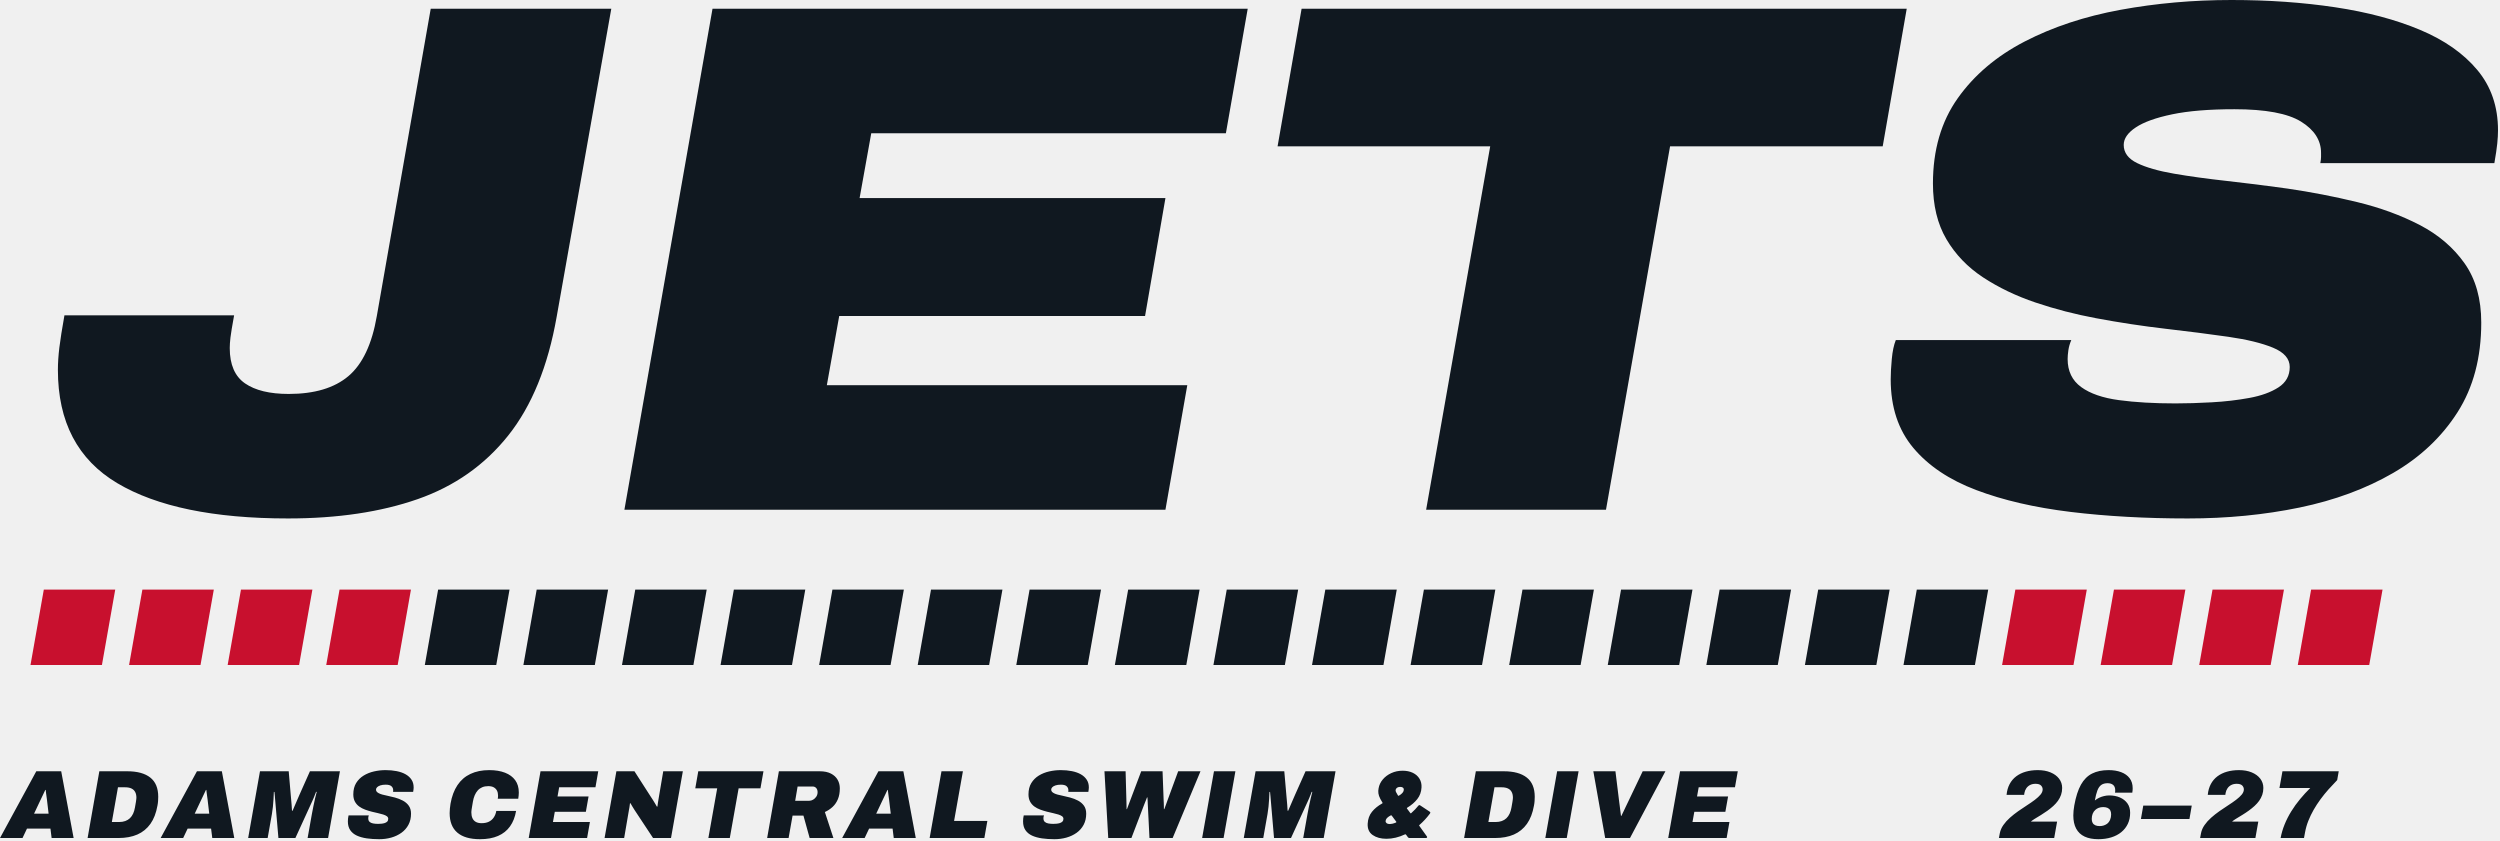
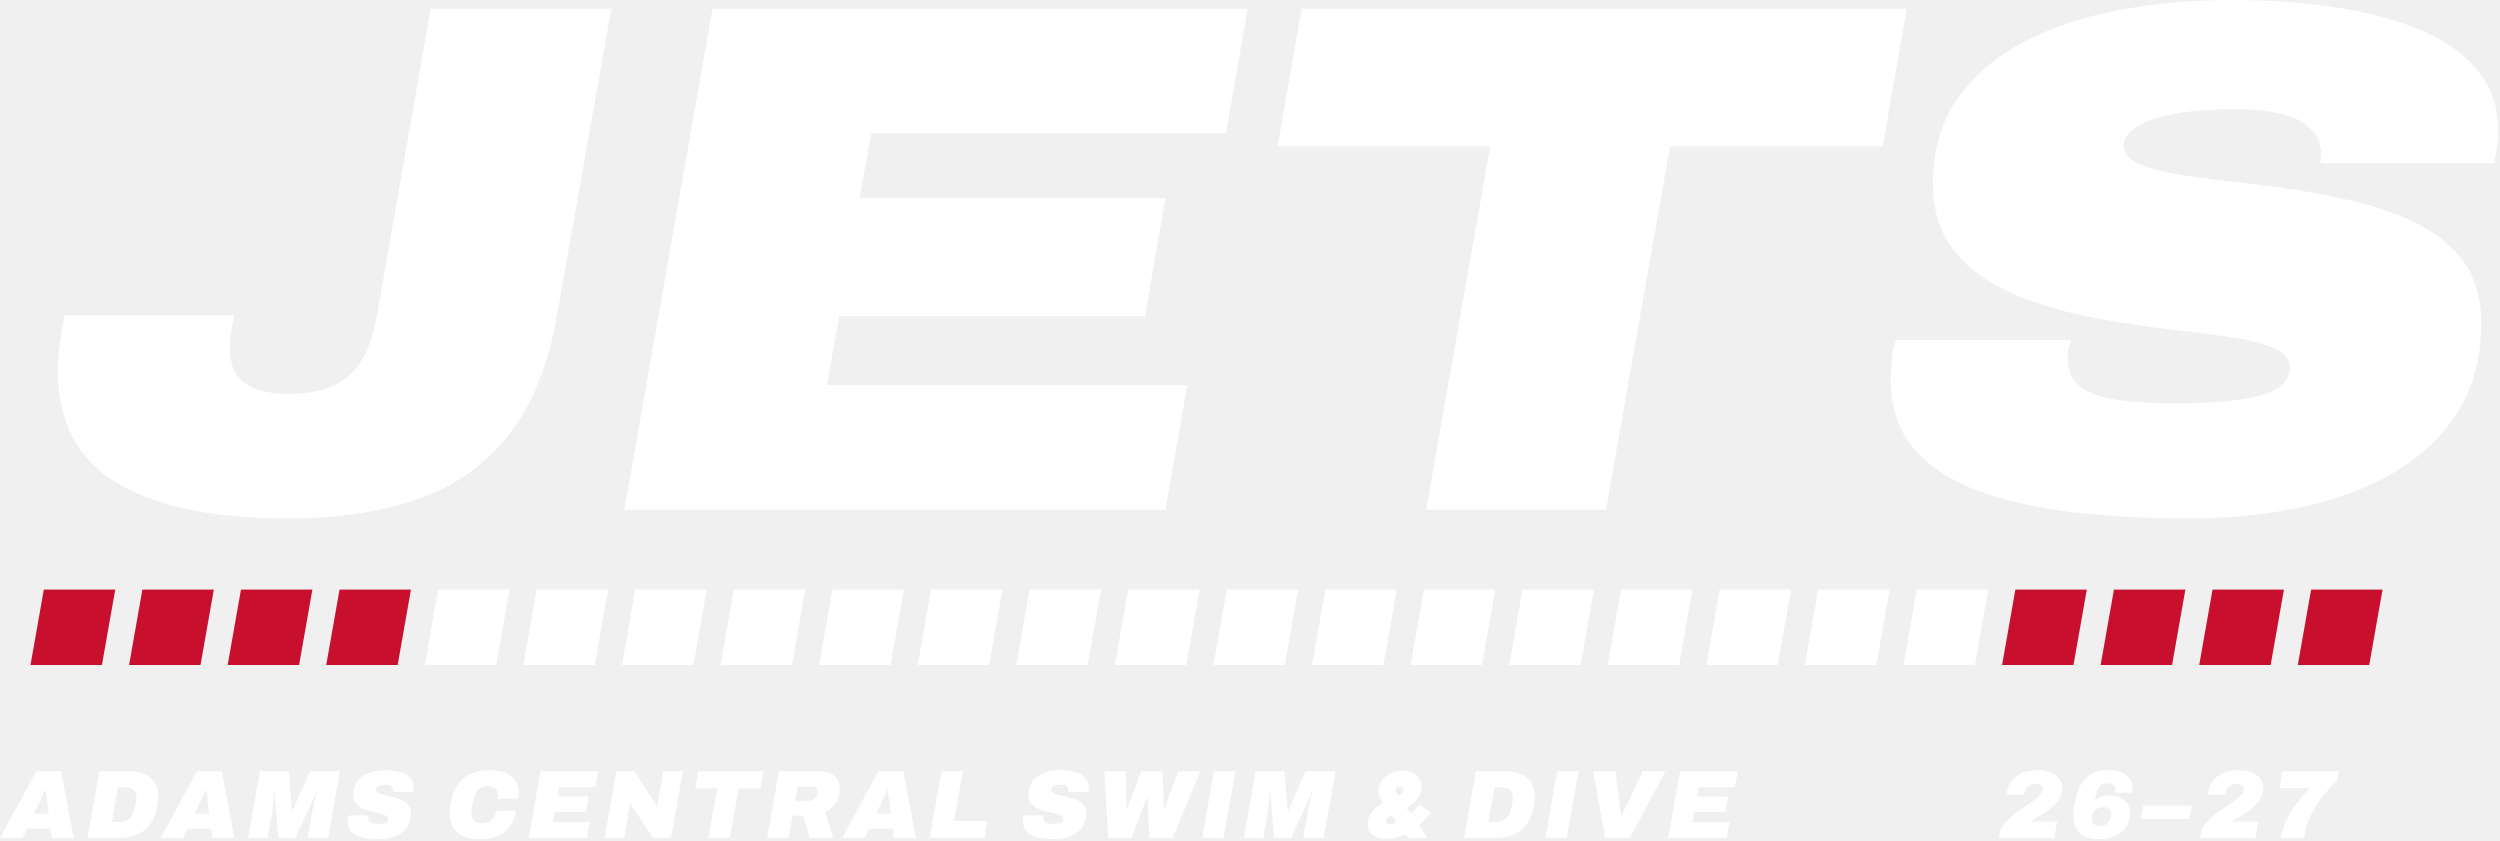
<svg xmlns="http://www.w3.org/2000/svg" width="11.27in" height="3.79in" viewBox="0 0 1127 379">
-   <g id="ink-black">
-     <path fill="#101820" fill-rule="nonzero" d="M986.26 233.72Q1012.85 233.72 1036.65 228.8Q1060.44 223.87 1078.83 213.21Q1097.21 202.54 1107.88 185.8Q1118.55 169.05 1118.55 145.42Q1118.55 129.33 1111 118.67Q1103.45 108 1090.81 101.43Q1078.17 94.87 1062.58 91.09Q1046.99 87.32 1031.23 85.02Q1017.11 83.05 1003.82 81.57Q990.52 80.1 980.02 78.29Q969.52 76.48 963.44 73.53Q957.37 70.58 957.37 65.32Q957.37 61.06 962.79 57.45Q968.2 53.83 979.2 51.54Q990.2 49.24 1007.27 49.24Q1028.27 49.24 1037.3 54.82Q1046.33 60.4 1046.33 68.93V70.74Q1046.33 71.89 1046 73.53H1124.46Q1125.44 67.95 1125.77 64.67Q1126.1 61.38 1126.1 58.76Q1126.1 42.67 1116.74 31.51Q1107.39 20.35 1090.97 13.46Q1074.56 6.57 1052.73 3.28Q1030.9 0 1005.95 0Q980.02 0 955.89 4.43Q931.77 8.86 912.73 18.71Q893.69 28.56 882.53 44.32Q871.37 60.07 871.37 82.72Q871.37 97.49 877.44 107.83Q883.51 118.17 894.02 125.07Q904.52 131.96 917.65 136.39Q930.78 140.82 944.9 143.45Q960.65 146.4 976.25 148.21Q991.84 150.01 1004.48 151.82Q1017.11 153.63 1024.66 156.74Q1032.21 159.86 1032.21 165.44Q1032.21 171.35 1027.13 174.63Q1022.04 177.92 1014 179.39Q1005.95 180.87 997.09 181.36Q988.23 181.86 980.68 181.86Q966.23 181.86 955.24 180.38Q944.24 178.9 938.17 174.47Q932.09 170.04 932.09 161.83Q932.09 160.19 932.42 157.89Q932.75 155.6 933.74 153.3H854.63Q853.31 156.58 852.82 161.83Q852.33 167.08 852.33 171.02Q852.33 189.73 862.5 201.88Q872.68 214.03 890.9 220.92Q909.12 227.81 933.41 230.77Q957.7 233.72 986.26 233.72ZM281.48 229.78H525.38L535.23 173.65H372.74L378.32 142.46H516.19L525.38 89.29H387.51L392.76 60.07H552.63L562.47 3.94H321.2ZM642.9 229.78H723.98L752.86 65.98H848.72L859.55 3.94H586.76L575.93 65.98H671.78ZM129.83 233.72Q163.31 233.72 188.26 225.02Q213.2 216.32 229.13 196.3Q245.05 176.28 250.95 142.79L275.57 3.94H194.17L169.87 142.46Q166.59 161.5 157.07 169.55Q147.55 177.59 130.15 177.59Q117.35 177.59 110.46 172.83Q103.57 168.07 103.57 156.91Q103.57 154.94 103.89 152.15Q104.22 149.36 105.54 142.14H29.05Q27.41 151.33 26.75 156.74Q26.1 162.16 26.1 166.76Q26.1 201.88 52.85 217.8Q79.6 233.72 129.83 233.72ZM197.51 265.78 191.51 299.78H223.71L229.7 265.78ZM241.94 265.78 235.95 299.78H268.15L274.14 265.78ZM286.38 265.78 280.39 299.78H312.59L318.58 265.78ZM330.82 265.78 324.83 299.78H357.03L363.02 265.78ZM375.26 265.78 369.27 299.78H401.47L407.46 265.78ZM419.7 265.78 413.71 299.78H445.9L451.9 265.78ZM464.14 265.78 458.14 299.78H490.34L496.34 265.78ZM508.58 265.78 502.58 299.78H534.78L540.78 265.78ZM553.02 265.78 547.02 299.78H579.22L585.22 265.78ZM597.46 265.78 591.46 299.78H623.66L629.66 265.78ZM641.9 265.78 635.9 299.78H668.1L674.1 265.78ZM686.34 265.78 680.34 299.78H712.54L718.53 265.78ZM730.77 265.78 724.78 299.78H756.98L762.97 265.78ZM775.21 265.78 769.22 299.78H801.42L807.41 265.78ZM819.65 265.78 813.66 299.78H845.86L851.85 265.78ZM864.09 265.78 858.1 299.78H890.3L896.29 265.78ZM111.87 377.78H120.66L122.58 366.94Q122.84 365.49 123.02 363.72Q123.19 361.95 123.3 360.2Q123.41 358.45 123.45 357.01H123.72Q123.8 357.97 123.91 358.96Q124.02 359.94 124.07 360.9L125.51 377.78H133.16L140.9 360.86Q141.17 360.29 141.45 359.59Q141.73 358.89 142.02 358.17Q142.3 357.45 142.48 356.97H142.78Q142.43 358.19 142.04 359.9Q141.65 361.6 141.28 363.44Q140.9 365.27 140.6 366.94L138.67 377.78H147.9L153.24 347.69H139.72L135 358.28Q134.48 359.5 133.95 360.7Q133.43 361.91 132.92 363.09Q132.42 364.27 131.9 365.49H131.63Q131.59 364.27 131.46 362.8Q131.33 361.34 131.22 360.07Q131.11 358.8 131.06 358.28L130.15 347.69H117.2ZM560.69 377.78H569.48L571.4 366.94Q571.66 365.49 571.84 363.72Q572.01 361.95 572.12 360.2Q572.23 358.45 572.27 357.01H572.54Q572.62 357.97 572.73 358.96Q572.84 359.94 572.89 360.9L574.33 377.78H581.98L589.72 360.86Q589.99 360.29 590.27 359.59Q590.55 358.89 590.84 358.17Q591.12 357.45 591.3 356.97H591.6Q591.25 358.19 590.86 359.9Q590.47 361.6 590.09 363.44Q589.72 365.27 589.42 366.94L587.49 377.78H596.72L602.06 347.69H588.54L583.82 358.28Q583.29 359.5 582.77 360.7Q582.24 361.91 581.74 363.09Q581.24 364.27 580.71 365.49H580.45Q580.41 364.27 580.28 362.8Q580.15 361.34 580.04 360.07Q579.93 358.8 579.88 358.28L578.96 347.69H566.02ZM499.59 377.78H510.04L515.42 363.7Q515.69 363 515.97 362.28Q516.25 361.56 516.54 360.86Q516.82 360.16 517.08 359.46H517.26L517.35 360.86Q517.39 361.56 517.41 362.28Q517.43 363 517.48 363.7L518.18 377.78H528.63L541.18 347.69H531.12L526.4 360.55Q526.14 361.25 525.9 361.95Q525.66 362.65 525.39 363.35L524.87 364.75H524.69Q524.69 364.05 524.67 363.35L524.63 361.95Q524.61 361.25 524.56 360.55L524.08 347.69H514.46L509.61 360.55L508.03 364.75H507.86Q507.86 364.05 507.84 363.35Q507.81 362.65 507.81 361.95Q507.81 361.25 507.77 360.55L507.42 347.69H497.89ZM39.49 377.78H53.4Q58.29 377.78 61.9 376.21Q65.51 374.63 67.81 371.4Q70.1 368.16 70.98 363.18Q71.2 362.08 71.26 361.1Q71.33 360.11 71.33 359.2Q71.33 353.34 67.74 350.52Q64.15 347.69 57.38 347.69H44.78ZM660.02 377.78H673.93Q678.83 377.78 682.44 376.21Q686.04 374.63 688.34 371.4Q690.63 368.16 691.51 363.18Q691.73 362.08 691.79 361.1Q691.86 360.11 691.86 359.2Q691.86 353.34 688.27 350.52Q684.69 347.69 677.91 347.69H665.31ZM345.83 377.78H355.5L357.29 367.68H362.19L364.99 377.78H375.7L371.85 366.06Q373.86 365.14 375.37 363.72Q376.88 362.3 377.73 360.25Q378.59 358.19 378.59 355.39Q378.59 353.25 377.6 351.52Q376.62 349.79 374.61 348.74Q372.59 347.69 369.53 347.69H351.12ZM272.54 377.78H281.37L283.51 365.27Q283.6 364.84 283.75 363.96Q283.91 363.09 283.99 362.13L284.21 362.08Q284.61 362.78 285.13 363.66Q285.66 364.53 286.05 365.14L294.4 377.78H302.49L307.83 347.69H298.99L296.81 360.55Q296.68 361.34 296.57 362.02Q296.46 362.69 296.37 363.57L296.15 363.66Q295.8 363.04 295.34 362.28Q294.88 361.51 294.38 360.7Q293.88 359.9 293.4 359.2L286.01 347.69H277.87ZM752.03 377.78H778.36L779.63 370.57H762.97L763.8 365.97H777.79L779.02 359.06H765.02L765.77 354.91H782.12L783.39 347.69H757.37ZM238.34 377.78H264.66L265.93 370.57H249.27L250.1 365.97H264.1L265.32 359.06H251.33L252.07 354.91H268.43L269.69 347.69H243.67ZM0 377.78H10.15L12.16 373.54H22.74L23.27 377.78H33.19L27.59 347.69H16.36ZM72.42 377.78H82.57L84.58 373.54H95.16L95.69 377.78H105.61L100.01 347.69H88.78ZM379.64 377.78H389.78L391.79 373.54H402.38L402.9 377.78H412.83L407.23 347.69H395.99ZM475.32 378.31Q478.16 378.31 480.74 377.59Q483.32 376.86 485.34 375.42Q487.35 373.98 488.51 371.81Q489.66 369.65 489.66 366.81Q489.66 364.62 488.64 363.2Q487.61 361.78 485.95 360.9Q484.29 360.03 482.38 359.52Q480.48 359.02 478.78 358.67Q477.68 358.45 476.79 358.21Q475.89 357.97 475.23 357.64Q474.58 357.32 474.23 356.92Q473.88 356.53 473.88 355.96Q473.88 355.39 474.36 354.89Q474.84 354.39 475.82 354.06Q476.81 353.73 478.25 353.73Q480.09 353.73 480.85 354.45Q481.62 355.17 481.62 356.18V356.51Q481.62 356.66 481.57 356.97H490.63Q490.76 356.18 490.8 355.74Q490.85 355.3 490.85 354.95Q490.85 352.94 489.88 351.48Q488.92 350.01 487.22 349.05Q485.51 348.09 483.19 347.63Q480.87 347.17 478.16 347.17Q475.54 347.17 472.96 347.76Q470.38 348.35 468.28 349.64Q466.18 350.93 464.91 353.01Q463.64 355.09 463.64 358.1Q463.64 360.03 464.37 361.36Q465.09 362.69 466.29 363.57Q467.49 364.44 469 364.99Q470.51 365.54 472.04 365.93Q473.44 366.28 474.75 366.56Q476.06 366.85 477.11 367.18Q478.16 367.51 478.78 367.96Q479.39 368.42 479.39 369.12Q479.39 369.91 478.93 370.37Q478.47 370.83 477.75 371.05Q477.03 371.27 476.24 371.33Q475.45 371.4 474.8 371.4Q473.53 371.4 472.52 371.2Q471.52 371 470.95 370.46Q470.38 369.91 470.38 368.9Q470.38 368.6 470.42 368.27Q470.47 367.94 470.64 367.59H461.5Q461.33 368.25 461.26 368.97Q461.2 369.69 461.2 370.3Q461.2 372.67 462.27 374.24Q463.34 375.81 465.24 376.69Q467.14 377.56 469.72 377.94Q472.3 378.31 475.32 378.31ZM170.95 378.31Q173.79 378.31 176.37 377.59Q178.95 376.86 180.96 375.42Q182.97 373.98 184.13 371.81Q185.29 369.65 185.29 366.81Q185.29 364.62 184.26 363.2Q183.24 361.78 181.57 360.9Q179.91 360.03 178.01 359.52Q176.11 359.02 174.4 358.67Q173.31 358.45 172.41 358.21Q171.52 357.97 170.86 357.64Q170.2 357.32 169.85 356.92Q169.5 356.53 169.5 355.96Q169.5 355.39 169.99 354.89Q170.47 354.39 171.45 354.06Q172.43 353.73 173.88 353.73Q175.71 353.73 176.48 354.45Q177.24 355.17 177.24 356.18V356.51Q177.24 356.66 177.2 356.97H186.25Q186.38 356.18 186.43 355.74Q186.47 355.3 186.47 354.95Q186.47 352.94 185.51 351.48Q184.55 350.01 182.84 349.05Q181.14 348.09 178.82 347.63Q176.5 347.17 173.79 347.17Q171.17 347.17 168.59 347.76Q166.01 348.35 163.91 349.64Q161.81 350.93 160.54 353.01Q159.27 355.09 159.27 358.1Q159.27 360.03 159.99 361.36Q160.71 362.69 161.92 363.57Q163.12 364.44 164.63 364.99Q166.14 365.54 167.67 365.93Q169.07 366.28 170.38 366.56Q171.69 366.85 172.74 367.18Q173.79 367.51 174.4 367.96Q175.01 368.42 175.01 369.12Q175.01 369.91 174.56 370.37Q174.1 370.83 173.37 371.05Q172.65 371.27 171.87 371.33Q171.08 371.4 170.42 371.4Q169.15 371.4 168.15 371.2Q167.14 371 166.57 370.46Q166.01 369.91 166.01 368.9Q166.01 368.6 166.05 368.27Q166.09 367.94 166.27 367.59H157.13Q156.95 368.25 156.89 368.97Q156.82 369.69 156.82 370.3Q156.82 372.67 157.89 374.24Q158.97 375.81 160.87 376.69Q162.77 377.56 165.35 377.94Q167.93 378.31 170.95 378.31ZM945.93 378.31Q949.08 378.31 951.73 377.5Q954.37 376.69 956.27 375.14Q958.18 373.58 959.23 371.38Q960.27 369.17 960.27 366.41Q960.27 363.88 959.03 362.15Q957.78 360.42 955.66 359.5Q953.54 358.58 950.83 358.58Q949.65 358.58 948.47 358.87Q947.29 359.15 946.24 359.66Q945.19 360.16 944.36 360.86Q944.84 358.1 945.49 356.38Q946.15 354.65 947.24 353.86Q948.34 353.07 950.09 353.07Q951.7 353.07 952.62 353.86Q953.54 354.65 953.54 356.27Q953.54 356.48 953.52 356.75Q953.5 357.01 953.45 357.32H961.24Q961.32 356.79 961.37 356.29Q961.41 355.79 961.41 355.35Q961.41 352.64 960.03 350.82Q958.66 349.01 956.21 348.09Q953.76 347.17 950.57 347.17Q946.19 347.17 943.11 348.72Q940.03 350.27 938.08 353.75Q936.14 357.23 935.09 363.09Q934.87 364.31 934.76 365.45Q934.65 366.59 934.65 367.59Q934.65 371.18 935.94 373.56Q937.23 375.95 939.74 377.13Q942.26 378.31 945.93 378.31ZM643.35 377.4Q643.36 377.18 643.2 377.01Q642.53 375.98 640.77 373.62L639.77 372.21Q639.74 372.17 639.73 372.13Q639.72 372.03 639.87 371.91Q642.44 369.68 644.61 366.77Q644.79 366.51 644.8 366.38Q644.81 366.12 644.52 365.91L640.18 363.04Q639.76 362.74 639.31 363.3Q638.2 364.75 636.13 366.6Q636.05 366.68 635.97 366.67Q635.87 366.67 635.79 366.55L634.23 364.45Q634.16 364.2 634.38 364.11Q637.17 362.44 638.91 360.23Q640.66 358.02 640.82 354.98Q640.94 352.75 639.9 351.04Q638.85 349.32 636.89 348.38Q634.93 347.44 632.31 347.44Q629.53 347.44 627.2 348.51Q624.87 349.58 623.36 351.38Q621.85 353.18 621.48 355.32Q621.34 356.18 621.33 356.48Q621.27 357.64 621.67 358.82Q622.08 360 623.23 361.84Q623.3 361.94 623.28 362.02Q623.27 362.11 623.12 362.18Q620.25 363.77 618.49 365.95Q616.72 368.14 616.55 371.31Q616.37 374.74 618.8 376.43Q621.24 378.12 625.01 378.12Q629.17 378.12 633.43 376.11Q633.69 376.07 633.77 376.2Q633.93 376.41 634.17 376.71Q634.42 377.01 634.69 377.44Q634.97 377.78 635.4 377.78H642.73Q643.03 377.78 643.19 377.67Q643.34 377.57 643.35 377.4ZM216.38 378.31Q221.15 378.31 224.52 376.84Q227.89 375.38 229.92 372.53Q231.95 369.69 232.65 365.58H223.73Q223.43 367.29 222.57 368.53Q221.72 369.78 220.36 370.44Q219.01 371.09 217.08 371.09Q215.51 371.09 214.48 370.5Q213.45 369.91 212.97 368.82Q212.49 367.72 212.49 366.28Q212.49 366.02 212.51 365.71Q212.54 365.41 212.6 364.9Q212.67 364.4 212.82 363.55Q212.97 362.69 213.19 361.34Q213.45 359.81 214 358.52Q214.55 357.23 215.38 356.31Q216.21 355.39 217.39 354.89Q218.57 354.39 220.1 354.39Q221.59 354.39 222.55 354.91Q223.51 355.44 224.02 356.38Q224.52 357.32 224.52 358.63Q224.52 358.93 224.5 359.31Q224.48 359.68 224.39 360.07H233.62Q233.75 359.33 233.81 358.63Q233.88 357.93 233.88 357.27Q233.88 353.95 232.26 351.72Q230.64 349.49 227.65 348.33Q224.65 347.17 220.54 347.17Q215.69 347.17 212.08 348.88Q208.47 350.58 206.22 353.95Q203.97 357.32 203.09 362.3Q202.92 363.44 202.81 364.49Q202.7 365.54 202.7 366.54Q202.7 372.36 206.15 375.33Q209.61 378.31 216.38 378.31ZM723.61 377.78H734.8L750.77 347.69H740.53L733.89 361.6Q733.4 362.61 732.9 363.66Q732.4 364.71 731.92 365.73Q731.44 366.76 730.91 367.81H730.74Q730.61 366.81 730.45 365.58Q730.3 364.36 730.17 363.26Q730.04 362.17 729.95 361.6L728.24 347.69H718.27ZM991.81 377.78H1016.73L1018.04 370.39H1006.19Q1006.5 370.13 1006.96 369.78Q1007.42 369.43 1007.81 369.21Q1009.34 368.29 1010.83 367.37Q1012.32 366.46 1013.72 365.45Q1015.11 364.44 1016.32 363.35Q1017.52 362.26 1018.42 361.01Q1019.31 359.76 1019.82 358.32Q1020.32 356.88 1020.32 355.22Q1020.32 352.86 1018.94 351.04Q1017.56 349.23 1015.09 348.2Q1012.62 347.17 1009.34 347.17Q1006.41 347.17 1003.94 347.87Q1001.47 348.57 999.61 349.97Q997.75 351.37 996.64 353.47Q995.52 355.57 995.26 358.32H1003.18L1003.31 357.45Q1003.53 356.27 1004.18 355.33Q1004.84 354.39 1005.89 353.86Q1006.94 353.34 1008.29 353.34Q1010.04 353.34 1010.79 354.1Q1011.53 354.87 1011.53 355.87Q1011.53 357.05 1010.57 358.21Q1009.6 359.37 1008.01 360.57Q1006.41 361.78 1004.47 363.02Q1002.52 364.27 1000.53 365.67Q998.54 367.07 996.79 368.62Q995.04 370.17 993.82 371.92Q992.59 373.67 992.2 375.68ZM901.11 377.78H926.03L927.34 370.39H915.49Q915.8 370.13 916.26 369.78Q916.72 369.43 917.11 369.21Q918.64 368.29 920.13 367.37Q921.62 366.46 923.02 365.45Q924.41 364.44 925.62 363.35Q926.82 362.26 927.72 361.01Q928.61 359.76 929.12 358.32Q929.62 356.88 929.62 355.22Q929.62 352.86 928.24 351.04Q926.86 349.23 924.39 348.2Q921.92 347.17 918.64 347.17Q915.71 347.17 913.24 347.87Q910.77 348.57 908.91 349.97Q907.05 351.37 905.94 353.47Q904.82 355.57 904.56 358.32H912.48L912.61 357.45Q912.83 356.27 913.48 355.33Q914.14 354.39 915.19 353.86Q916.24 353.34 917.59 353.34Q919.34 353.34 920.09 354.1Q920.83 354.87 920.83 355.87Q920.83 357.05 919.87 358.21Q918.9 359.37 917.31 360.57Q915.71 361.78 913.77 363.02Q911.82 364.27 909.83 365.67Q907.84 367.07 906.09 368.62Q904.34 370.17 903.12 371.92Q901.89 373.67 901.5 375.68ZM319.33 377.78H328.99L332.97 355.39H342.81L344.17 347.69H314.78L313.43 355.39H323.31ZM419.08 377.78H443.75L445.1 370.09H430.1L434.08 347.69H424.42ZM1028.1 377.78H1038.64Q1038.77 377.13 1038.88 376.49Q1038.99 375.86 1039.12 375.2Q1039.6 372.53 1040.61 370Q1041.62 367.46 1042.99 365.06Q1044.37 362.65 1046.05 360.36Q1047.74 358.06 1049.66 355.89Q1051.59 353.73 1053.6 351.67L1054.3 347.69H1028.93L1027.58 355.22H1041.48Q1039.04 357.62 1036.85 360.27Q1034.66 362.91 1032.89 365.78Q1031.12 368.64 1029.9 371.66Q1028.67 374.68 1028.1 377.78ZM696.63 377.78H706.29L711.63 347.69H701.96ZM541.92 377.78H551.59L556.92 347.69H547.26ZM965.13 369.21H987L988.04 363.18H966.18ZM670.96 370.57 673.71 354.91H676.9Q678.7 354.91 679.81 355.46Q680.93 356 681.47 357.05Q682.02 358.1 682.02 359.59Q682.02 359.85 681.98 360.27Q681.93 360.68 681.8 361.54Q681.67 362.39 681.36 364.05Q681.1 365.58 680.53 366.81Q679.96 368.03 679.09 368.86Q678.22 369.69 676.99 370.13Q675.77 370.57 674.15 370.57ZM50.42 370.57 53.18 354.91H56.37Q58.16 354.91 59.28 355.46Q60.39 356 60.94 357.05Q61.49 358.1 61.49 359.59Q61.49 359.85 61.44 360.27Q61.4 360.68 61.27 361.54Q61.14 362.39 60.83 364.05Q60.57 365.58 60 366.81Q59.43 368.03 58.56 368.86Q57.68 369.69 56.46 370.13Q55.23 370.57 53.62 370.57ZM946.54 372.4Q945.36 372.4 944.55 372.03Q943.74 371.66 943.35 370.94Q942.96 370.22 942.96 369.21Q942.96 367.9 943.37 366.85Q943.79 365.8 944.58 365.1Q945.23 364.49 946.13 364.16Q947.02 363.83 948.12 363.83Q949.3 363.83 950.11 364.2Q950.92 364.58 951.31 365.32Q951.7 366.06 951.7 367.11Q951.7 368.47 951.22 369.58Q950.74 370.7 949.82 371.4Q949.21 371.83 948.38 372.12Q947.55 372.4 946.54 372.4ZM358.47 360.99 359.56 354.56H366.34Q367.35 354.56 367.96 355.26Q368.57 355.96 368.57 357.1Q368.57 358.23 368 359.11Q367.43 359.98 366.56 360.49Q365.69 360.99 364.81 360.99ZM394.99 366.81 397.26 361.99Q397.74 360.99 398.2 360.01Q398.66 359.02 399.14 358.04Q399.62 357.05 400.06 356.09H400.23L400.41 357.58Q400.5 358.32 400.6 359.04Q400.71 359.76 400.8 360.51L400.98 361.99L401.55 366.81ZM15.35 366.81 17.62 361.99Q18.1 360.99 18.56 360.01Q19.02 359.02 19.5 358.04Q19.99 357.05 20.42 356.09H20.6L20.77 357.58Q20.86 358.32 20.97 359.04Q21.08 359.76 21.17 360.51L21.34 361.99L21.91 366.81ZM87.77 366.81 90.04 361.99Q90.52 360.99 90.98 360.01Q91.44 359.02 91.92 358.04Q92.41 357.05 92.84 356.09H93.02L93.19 357.58Q93.28 358.32 93.39 359.04Q93.5 359.76 93.59 360.51L93.76 361.99L94.33 366.81ZM629.31 370.8Q628.52 371.14 627.6 371.35Q626.95 371.48 626.48 371.48Q625.58 371.48 625.09 371.1Q624.6 370.71 624.63 370.11Q624.65 369.77 624.79 369.47Q625.23 368.48 626.95 367.58Q627.17 367.45 627.33 367.62Q627.53 367.88 627.79 368.2Q628.06 368.52 628.37 369L629.45 370.45Q629.5 370.54 629.48 370.62Q629.46 370.72 629.31 370.8ZM629.14 356.31Q629.17 355.62 629.73 355.18Q630.29 354.73 631.19 354.73Q632.01 354.73 632.44 355.07Q632.87 355.41 632.84 356.05Q632.76 357.47 630.59 358.71Q630.37 358.84 630.21 358.62Q629.58 357.6 629.35 357.1Q629.12 356.61 629.14 356.31Z" />
+   <g id="ink-white">
+     <path fill="#FFFFFF" fill-rule="nonzero" d="M986.26 233.72Q1012.85 233.72 1036.65 228.8Q1060.44 223.87 1078.83 213.21Q1097.21 202.54 1107.88 185.8Q1118.55 169.05 1118.55 145.42Q1118.55 129.33 1111 118.67Q1103.45 108 1090.81 101.43Q1078.17 94.87 1062.58 91.09Q1046.99 87.32 1031.23 85.02Q1017.11 83.05 1003.82 81.57Q990.52 80.1 980.02 78.29Q969.52 76.48 963.44 73.53Q957.37 70.58 957.37 65.32Q957.37 61.06 962.79 57.45Q968.2 53.83 979.2 51.54Q990.2 49.24 1007.27 49.24Q1028.27 49.24 1037.3 54.82Q1046.33 60.4 1046.33 68.93V70.74Q1046.33 71.89 1046 73.53H1124.46Q1125.44 67.95 1125.77 64.67Q1126.1 61.38 1126.1 58.76Q1126.1 42.67 1116.74 31.51Q1107.39 20.35 1090.97 13.46Q1074.56 6.57 1052.73 3.28Q1030.9 0 1005.95 0Q980.02 0 955.89 4.43Q931.77 8.86 912.73 18.71Q893.69 28.56 882.53 44.32Q871.37 60.07 871.37 82.72Q871.37 97.49 877.44 107.83Q883.51 118.17 894.02 125.07Q904.52 131.96 917.65 136.39Q930.78 140.82 944.9 143.45Q960.65 146.4 976.25 148.21Q991.84 150.01 1004.48 151.82Q1017.11 153.63 1024.66 156.74Q1032.21 159.86 1032.21 165.44Q1032.21 171.35 1027.13 174.63Q1022.04 177.92 1014 179.39Q1005.95 180.87 997.09 181.36Q988.23 181.86 980.68 181.86Q966.23 181.86 955.24 180.38Q944.24 178.9 938.17 174.47Q932.09 170.04 932.09 161.83Q932.09 160.19 932.42 157.89Q932.75 155.6 933.74 153.3H854.63Q853.31 156.58 852.82 161.83Q852.33 167.08 852.33 171.02Q852.33 189.73 862.5 201.88Q872.68 214.03 890.9 220.92Q909.12 227.81 933.41 230.77Q957.7 233.72 986.26 233.72ZM281.48 229.78H525.38L535.23 173.65H372.74L378.32 142.46H516.19L525.38 89.29H387.51L392.76 60.07H552.63L562.47 3.94H321.2ZM642.9 229.78H723.98L752.86 65.98H848.72L859.55 3.94H586.76L575.93 65.98H671.78ZM129.83 233.72Q163.31 233.72 188.26 225.02Q213.2 216.32 229.13 196.3Q245.05 176.28 250.95 142.79L275.57 3.94H194.17L169.87 142.46Q166.59 161.5 157.07 169.55Q147.55 177.59 130.15 177.59Q117.35 177.59 110.46 172.83Q103.57 168.07 103.57 156.91Q103.57 154.94 103.89 152.15Q104.22 149.36 105.54 142.14H29.05Q27.41 151.33 26.75 156.74Q26.1 162.16 26.1 166.76Q26.1 201.88 52.85 217.8Q79.6 233.72 129.83 233.72ZM197.51 265.78 191.51 299.78H223.71L229.7 265.78ZM241.94 265.78 235.95 299.78H268.15L274.14 265.78ZM286.38 265.78 280.39 299.78H312.59L318.58 265.78ZM330.82 265.78 324.83 299.78H357.03L363.02 265.78ZM375.26 265.78 369.27 299.78H401.47L407.46 265.78ZM419.7 265.78 413.71 299.78H445.9L451.9 265.78ZM464.14 265.78 458.14 299.78H490.34L496.34 265.78ZM508.58 265.78 502.58 299.78H534.78L540.78 265.78ZM553.02 265.78 547.02 299.78H579.22L585.22 265.78ZM597.46 265.78 591.46 299.78H623.66L629.66 265.78ZM641.9 265.78 635.9 299.78H668.1L674.1 265.78ZM686.34 265.78 680.34 299.78H712.54L718.53 265.78ZM730.77 265.78 724.78 299.78H756.98L762.97 265.78ZM775.21 265.78 769.22 299.78H801.42L807.41 265.78ZM819.65 265.78 813.66 299.78H845.86L851.85 265.78ZM864.09 265.78 858.1 299.78H890.3L896.29 265.78ZM111.87 377.78H120.66L122.58 366.94Q122.84 365.49 123.02 363.72Q123.19 361.95 123.3 360.2Q123.41 358.45 123.45 357.01H123.72Q123.8 357.97 123.91 358.96Q124.02 359.94 124.07 360.9L125.51 377.78H133.16L140.9 360.86Q141.17 360.29 141.45 359.59Q141.73 358.89 142.02 358.17Q142.3 357.45 142.48 356.97H142.78Q142.43 358.19 142.04 359.9Q141.65 361.6 141.28 363.44Q140.9 365.27 140.6 366.94L138.67 377.78H147.9L153.24 347.69H139.72L135 358.28Q134.48 359.5 133.95 360.7Q133.43 361.91 132.92 363.09Q132.42 364.27 131.9 365.49H131.63Q131.59 364.27 131.46 362.8Q131.33 361.34 131.22 360.07Q131.11 358.8 131.06 358.28L130.15 347.69H117.2ZM560.69 377.78H569.48L571.4 366.94Q571.66 365.49 571.84 363.72Q572.01 361.95 572.12 360.2Q572.23 358.45 572.27 357.01H572.54Q572.62 357.97 572.73 358.96Q572.84 359.94 572.89 360.9L574.33 377.78H581.98L589.72 360.86Q589.99 360.29 590.27 359.59Q590.55 358.89 590.84 358.17Q591.12 357.45 591.3 356.97H591.6Q591.25 358.19 590.86 359.9Q590.47 361.6 590.09 363.44Q589.72 365.27 589.42 366.94L587.49 377.78H596.72L602.06 347.69H588.54L583.82 358.28Q583.29 359.5 582.77 360.7Q582.24 361.91 581.74 363.09Q581.24 364.27 580.71 365.49H580.45Q580.41 364.27 580.28 362.8Q580.15 361.34 580.04 360.07Q579.93 358.8 579.88 358.28L578.96 347.69H566.02ZM499.59 377.78H510.04L515.42 363.7Q515.69 363 515.97 362.28Q516.25 361.56 516.54 360.86Q516.82 360.16 517.08 359.46H517.26L517.35 360.86Q517.39 361.56 517.41 362.28Q517.43 363 517.48 363.7L518.18 377.78H528.63L541.18 347.69H531.12L526.4 360.55Q526.14 361.25 525.9 361.95Q525.66 362.65 525.39 363.35L524.87 364.75H524.69Q524.69 364.05 524.67 363.35L524.63 361.95Q524.61 361.25 524.56 360.55L524.08 347.69H514.46L509.61 360.55L508.03 364.75H507.86Q507.86 364.05 507.84 363.35Q507.81 362.65 507.81 361.95Q507.81 361.25 507.77 360.55L507.42 347.69H497.89ZM39.49 377.78H53.4Q58.29 377.78 61.9 376.21Q65.51 374.63 67.81 371.4Q70.1 368.16 70.98 363.18Q71.2 362.08 71.26 361.1Q71.33 360.11 71.33 359.2Q71.33 353.34 67.74 350.52Q64.15 347.69 57.38 347.69H44.78ZM660.02 377.78H673.93Q678.83 377.78 682.44 376.21Q686.04 374.63 688.34 371.4Q690.63 368.16 691.51 363.18Q691.73 362.08 691.79 361.1Q691.86 360.11 691.86 359.2Q691.86 353.34 688.27 350.52Q684.69 347.69 677.91 347.69H665.31ZM345.83 377.78H355.5L357.29 367.68H362.19L364.99 377.78H375.7L371.85 366.06Q373.86 365.14 375.37 363.72Q376.88 362.3 377.73 360.25Q378.59 358.19 378.59 355.39Q378.59 353.25 377.6 351.52Q376.62 349.79 374.61 348.74Q372.59 347.69 369.53 347.69H351.12ZM272.54 377.78H281.37L283.51 365.27Q283.6 364.84 283.75 363.96Q283.91 363.09 283.99 362.13L284.21 362.08Q284.61 362.78 285.13 363.66Q285.66 364.53 286.05 365.14L294.4 377.78H302.49L307.83 347.69H298.99L296.81 360.55Q296.68 361.34 296.57 362.02Q296.46 362.69 296.37 363.57L296.15 363.66Q295.8 363.04 295.34 362.28Q294.88 361.51 294.38 360.7Q293.88 359.9 293.4 359.2L286.01 347.69H277.87ZM752.03 377.78H778.36L779.63 370.57H762.97L763.8 365.97H777.79L779.02 359.06H765.02L765.77 354.91H782.12L783.39 347.69H757.37ZM238.34 377.78H264.66L265.93 370.57H249.27L250.1 365.97H264.1L265.32 359.06H251.33L252.07 354.91H268.43L269.69 347.69H243.67ZM0 377.78H10.15L12.16 373.54H22.74L23.27 377.78H33.19L27.59 347.69H16.36ZM72.42 377.78H82.57L84.58 373.54H95.16L95.69 377.78H105.61L100.01 347.69H88.78ZM379.64 377.78H389.78L391.79 373.54H402.38L402.9 377.78H412.83L407.23 347.69H395.99ZM475.32 378.31Q478.16 378.31 480.74 377.59Q483.32 376.86 485.34 375.42Q487.35 373.98 488.51 371.81Q489.66 369.65 489.66 366.81Q489.66 364.62 488.64 363.2Q487.61 361.78 485.95 360.9Q484.29 360.03 482.38 359.52Q480.48 359.02 478.78 358.67Q477.68 358.45 476.79 358.21Q475.89 357.97 475.23 357.64Q474.58 357.32 474.23 356.92Q473.88 356.53 473.88 355.96Q473.88 355.39 474.36 354.89Q474.84 354.39 475.82 354.06Q476.81 353.73 478.25 353.73Q480.09 353.73 480.85 354.45Q481.62 355.17 481.62 356.18V356.51Q481.62 356.66 481.57 356.97H490.63Q490.76 356.18 490.8 355.74Q490.85 355.3 490.85 354.95Q490.85 352.94 489.88 351.48Q488.92 350.01 487.22 349.05Q485.51 348.09 483.19 347.63Q480.87 347.17 478.16 347.17Q475.54 347.17 472.96 347.76Q470.38 348.35 468.28 349.64Q466.18 350.93 464.91 353.01Q463.64 355.09 463.64 358.1Q463.64 360.03 464.37 361.36Q465.09 362.69 466.29 363.57Q467.49 364.44 469 364.99Q470.51 365.54 472.04 365.93Q473.44 366.28 474.75 366.56Q476.06 366.85 477.11 367.18Q478.16 367.51 478.78 367.96Q479.39 368.42 479.39 369.12Q479.39 369.91 478.93 370.37Q478.47 370.83 477.75 371.05Q477.03 371.27 476.24 371.33Q475.45 371.4 474.8 371.4Q473.53 371.4 472.52 371.2Q471.52 371 470.95 370.46Q470.38 369.91 470.38 368.9Q470.38 368.6 470.42 368.27Q470.47 367.94 470.64 367.59H461.5Q461.33 368.25 461.26 368.97Q461.2 369.69 461.2 370.3Q461.2 372.67 462.27 374.24Q463.34 375.81 465.24 376.69Q467.14 377.56 469.72 377.94Q472.3 378.31 475.32 378.31ZM170.95 378.31Q173.79 378.31 176.37 377.59Q178.95 376.86 180.96 375.42Q182.97 373.98 184.13 371.81Q185.29 369.65 185.29 366.81Q185.29 364.62 184.26 363.2Q183.24 361.78 181.57 360.9Q179.91 360.03 178.01 359.52Q176.11 359.02 174.4 358.67Q173.31 358.45 172.41 358.21Q171.52 357.97 170.86 357.64Q170.2 357.32 169.85 356.92Q169.5 356.53 169.5 355.96Q169.5 355.39 169.99 354.89Q170.47 354.39 171.45 354.06Q172.43 353.73 173.88 353.73Q175.71 353.73 176.48 354.45Q177.24 355.17 177.24 356.18V356.51Q177.24 356.66 177.2 356.97H186.25Q186.38 356.18 186.43 355.74Q186.47 355.3 186.47 354.95Q186.47 352.94 185.51 351.48Q184.55 350.01 182.84 349.05Q181.14 348.09 178.82 347.63Q176.5 347.17 173.79 347.17Q171.17 347.17 168.59 347.76Q166.01 348.35 163.91 349.64Q161.81 350.93 160.54 353.01Q159.27 355.09 159.27 358.1Q159.27 360.03 159.99 361.36Q160.71 362.69 161.92 363.57Q163.12 364.44 164.63 364.99Q166.14 365.54 167.67 365.93Q169.07 366.28 170.38 366.56Q171.69 366.85 172.74 367.18Q173.79 367.51 174.4 367.96Q175.01 368.42 175.01 369.12Q175.01 369.91 174.56 370.37Q174.1 370.83 173.37 371.05Q172.65 371.27 171.87 371.33Q171.08 371.4 170.42 371.4Q169.15 371.4 168.15 371.2Q167.14 371 166.57 370.46Q166.01 369.91 166.01 368.9Q166.01 368.6 166.05 368.27Q166.09 367.94 166.27 367.59H157.13Q156.95 368.25 156.89 368.97Q156.82 369.69 156.82 370.3Q156.82 372.67 157.89 374.24Q158.97 375.81 160.87 376.69Q162.77 377.56 165.35 377.94Q167.93 378.31 170.95 378.31ZM945.93 378.31Q949.08 378.31 951.73 377.5Q954.37 376.69 956.27 375.14Q958.18 373.58 959.23 371.38Q960.27 369.17 960.27 366.41Q960.27 363.88 959.03 362.15Q957.78 360.42 955.66 359.5Q953.54 358.58 950.83 358.58Q949.65 358.58 948.47 358.87Q947.29 359.15 946.24 359.66Q945.19 360.16 944.36 360.86Q944.84 358.1 945.49 356.38Q946.15 354.65 947.24 353.86Q948.34 353.07 950.09 353.07Q951.7 353.07 952.62 353.86Q953.54 354.65 953.54 356.27Q953.54 356.48 953.52 356.75Q953.5 357.01 953.45 357.32H961.24Q961.32 356.79 961.37 356.29Q961.41 355.79 961.41 355.35Q961.41 352.64 960.03 350.82Q958.66 349.01 956.21 348.09Q953.76 347.17 950.57 347.17Q946.19 347.17 943.11 348.72Q940.03 350.27 938.08 353.75Q936.14 357.23 935.09 363.09Q934.87 364.31 934.76 365.45Q934.65 366.59 934.65 367.59Q934.65 371.18 935.94 373.56Q937.23 375.95 939.74 377.13Q942.26 378.31 945.93 378.31ZM643.35 377.4Q643.36 377.18 643.2 377.01Q642.53 375.98 640.77 373.62L639.77 372.21Q639.74 372.17 639.73 372.13Q639.72 372.03 639.87 371.91Q642.44 369.68 644.61 366.77Q644.79 366.51 644.8 366.38Q644.81 366.12 644.52 365.91L640.18 363.04Q639.76 362.74 639.31 363.3Q638.2 364.75 636.13 366.6Q636.05 366.68 635.97 366.67Q635.87 366.67 635.79 366.55L634.23 364.45Q634.16 364.2 634.38 364.11Q637.17 362.44 638.91 360.23Q640.66 358.02 640.82 354.98Q640.94 352.75 639.9 351.04Q638.85 349.32 636.89 348.38Q634.93 347.44 632.31 347.44Q629.53 347.44 627.2 348.51Q624.87 349.58 623.36 351.38Q621.85 353.18 621.48 355.32Q621.34 356.18 621.33 356.48Q621.27 357.64 621.67 358.82Q622.08 360 623.23 361.84Q623.3 361.94 623.28 362.02Q623.27 362.11 623.12 362.18Q620.25 363.77 618.49 365.95Q616.72 368.14 616.55 371.31Q616.37 374.74 618.8 376.43Q621.24 378.12 625.01 378.12Q629.17 378.12 633.43 376.11Q633.69 376.07 633.77 376.2Q633.93 376.41 634.17 376.71Q634.42 377.01 634.69 377.44Q634.97 377.78 635.4 377.78H642.73Q643.03 377.78 643.19 377.67Q643.34 377.57 643.35 377.4ZM216.38 378.31Q221.15 378.31 224.52 376.84Q227.89 375.38 229.92 372.53Q231.95 369.69 232.65 365.58H223.73Q223.43 367.29 222.57 368.53Q221.72 369.78 220.36 370.44Q219.01 371.09 217.08 371.09Q215.51 371.09 214.48 370.5Q213.45 369.91 212.97 368.82Q212.49 367.72 212.49 366.28Q212.49 366.02 212.51 365.71Q212.54 365.41 212.6 364.9Q212.67 364.4 212.82 363.55Q212.97 362.69 213.19 361.34Q213.45 359.81 214 358.52Q214.55 357.23 215.38 356.31Q216.21 355.39 217.39 354.89Q218.57 354.39 220.1 354.39Q221.59 354.39 222.55 354.91Q223.51 355.44 224.02 356.38Q224.52 357.32 224.52 358.63Q224.52 358.93 224.5 359.31Q224.48 359.68 224.39 360.07H233.62Q233.75 359.33 233.81 358.63Q233.88 357.93 233.88 357.27Q233.88 353.95 232.26 351.72Q230.64 349.49 227.65 348.33Q224.65 347.17 220.54 347.17Q215.69 347.17 212.08 348.88Q208.47 350.58 206.22 353.95Q203.97 357.32 203.09 362.3Q202.92 363.44 202.81 364.49Q202.7 365.54 202.7 366.54Q202.7 372.36 206.15 375.33Q209.61 378.31 216.38 378.31ZM723.61 377.78H734.8L750.77 347.69H740.53L733.89 361.6Q733.4 362.61 732.9 363.66Q732.4 364.71 731.92 365.73Q731.44 366.76 730.91 367.81H730.74Q730.61 366.81 730.45 365.58Q730.3 364.36 730.17 363.26Q730.04 362.17 729.95 361.6L728.24 347.69H718.27ZM991.81 377.78H1016.73L1018.04 370.39H1006.19Q1006.5 370.13 1006.96 369.78Q1007.42 369.43 1007.81 369.21Q1009.34 368.29 1010.83 367.37Q1012.32 366.46 1013.72 365.45Q1015.11 364.44 1016.32 363.35Q1017.52 362.26 1018.42 361.01Q1019.31 359.76 1019.82 358.32Q1020.32 356.88 1020.32 355.22Q1020.32 352.86 1018.94 351.04Q1017.56 349.23 1015.09 348.2Q1012.62 347.17 1009.34 347.17Q1006.41 347.17 1003.94 347.87Q1001.47 348.57 999.61 349.97Q997.75 351.37 996.64 353.47Q995.52 355.57 995.26 358.32H1003.18L1003.31 357.45Q1003.53 356.27 1004.18 355.33Q1004.84 354.39 1005.89 353.86Q1006.94 353.34 1008.29 353.34Q1010.04 353.34 1010.79 354.1Q1011.53 354.87 1011.53 355.87Q1011.53 357.05 1010.57 358.21Q1009.6 359.37 1008.01 360.57Q1006.41 361.78 1004.47 363.02Q1002.52 364.27 1000.53 365.67Q998.54 367.07 996.79 368.62Q995.04 370.17 993.82 371.92Q992.59 373.67 992.2 375.68ZM901.11 377.78H926.03L927.34 370.39H915.49Q915.8 370.13 916.26 369.78Q916.72 369.43 917.11 369.21Q918.64 368.29 920.13 367.37Q921.62 366.46 923.02 365.45Q924.41 364.44 925.62 363.35Q926.82 362.26 927.72 361.01Q928.61 359.76 929.12 358.32Q929.62 356.88 929.62 355.22Q929.62 352.86 928.24 351.04Q926.86 349.23 924.39 348.2Q921.92 347.17 918.64 347.17Q915.71 347.17 913.24 347.87Q910.77 348.57 908.91 349.97Q907.05 351.37 905.94 353.47Q904.82 355.57 904.56 358.32H912.48L912.61 357.45Q912.83 356.27 913.48 355.33Q914.14 354.39 915.19 353.86Q916.24 353.34 917.59 353.34Q919.34 353.34 920.09 354.1Q920.83 354.87 920.83 355.87Q920.83 357.05 919.87 358.21Q918.9 359.37 917.31 360.57Q915.71 361.78 913.77 363.02Q911.82 364.27 909.83 365.67Q907.84 367.07 906.09 368.62Q904.34 370.17 903.12 371.92Q901.89 373.67 901.5 375.68ZM319.33 377.78H328.99L332.97 355.39H342.81L344.17 347.69H314.78L313.43 355.39H323.31ZM419.08 377.78H443.75L445.1 370.09H430.1L434.08 347.69H424.42ZM1028.1 377.78H1038.64Q1038.77 377.13 1038.88 376.49Q1038.99 375.86 1039.12 375.2Q1039.6 372.53 1040.61 370Q1041.62 367.46 1042.99 365.06Q1044.37 362.65 1046.05 360.36Q1047.74 358.06 1049.66 355.89Q1051.59 353.73 1053.6 351.67L1054.3 347.69H1028.93L1027.58 355.22H1041.48Q1039.04 357.62 1036.85 360.27Q1034.66 362.91 1032.89 365.78Q1031.12 368.64 1029.9 371.66Q1028.67 374.68 1028.1 377.78ZM696.63 377.78H706.29L711.63 347.69H701.96ZM541.92 377.78H551.59L556.92 347.69H547.26ZM965.13 369.21H987L988.04 363.18H966.18ZM670.96 370.57 673.71 354.91H676.9Q678.7 354.91 679.81 355.46Q680.93 356 681.47 357.05Q682.02 358.1 682.02 359.59Q682.02 359.85 681.98 360.27Q681.93 360.68 681.8 361.54Q681.67 362.39 681.36 364.05Q681.1 365.58 680.53 366.81Q679.96 368.03 679.09 368.86Q678.22 369.69 676.99 370.13Q675.77 370.57 674.15 370.57ZM50.42 370.57 53.18 354.91H56.37Q58.16 354.91 59.28 355.46Q60.39 356 60.94 357.05Q61.49 358.1 61.49 359.59Q61.49 359.85 61.44 360.27Q61.4 360.68 61.27 361.54Q61.14 362.39 60.83 364.05Q60.57 365.58 60 366.81Q59.43 368.03 58.56 368.86Q57.68 369.69 56.46 370.13Q55.23 370.57 53.62 370.57ZM946.54 372.4Q945.36 372.4 944.55 372.03Q943.74 371.66 943.35 370.94Q942.96 370.22 942.96 369.21Q942.96 367.9 943.37 366.85Q943.79 365.8 944.58 365.1Q945.23 364.49 946.13 364.16Q947.02 363.83 948.12 363.83Q949.3 363.83 950.11 364.2Q950.92 364.58 951.31 365.32Q951.7 366.06 951.7 367.11Q951.7 368.47 951.22 369.58Q950.74 370.7 949.82 371.4Q949.21 371.83 948.38 372.12Q947.55 372.4 946.54 372.4ZM358.47 360.99 359.56 354.56H366.34Q367.35 354.56 367.96 355.26Q368.57 355.96 368.57 357.1Q368.57 358.23 368 359.11Q367.43 359.98 366.56 360.49Q365.69 360.99 364.81 360.99ZM394.99 366.81 397.26 361.99Q397.74 360.99 398.2 360.01Q398.66 359.02 399.14 358.04Q399.62 357.05 400.06 356.09H400.23L400.41 357.58Q400.5 358.32 400.6 359.04Q400.71 359.76 400.8 360.51L400.98 361.99L401.55 366.81ZM15.35 366.81 17.62 361.99Q18.1 360.99 18.56 360.01Q19.02 359.02 19.5 358.04Q19.99 357.05 20.42 356.09H20.6L20.77 357.58Q20.86 358.32 20.97 359.04Q21.08 359.76 21.17 360.51L21.34 361.99L21.91 366.81ZM87.77 366.81 90.04 361.99Q90.52 360.99 90.98 360.01Q91.44 359.02 91.92 358.04Q92.41 357.05 92.84 356.09H93.02L93.19 357.58Q93.28 358.32 93.39 359.04Q93.5 359.76 93.59 360.51L93.76 361.99L94.33 366.81ZM629.31 370.8Q628.52 371.14 627.6 371.35Q626.95 371.48 626.48 371.48Q625.58 371.48 625.09 371.1Q624.6 370.71 624.63 370.11Q624.65 369.77 624.79 369.47Q625.23 368.48 626.95 367.58Q627.17 367.45 627.33 367.62Q627.53 367.88 627.79 368.2Q628.06 368.52 628.37 369L629.45 370.45Q629.5 370.54 629.48 370.62Q629.46 370.72 629.31 370.8ZM629.14 356.31Q629.17 355.62 629.73 355.18Q630.29 354.73 631.19 354.73Q632.01 354.73 632.44 355.07Q632.87 355.41 632.84 356.05Q632.76 357.47 630.59 358.71Q630.37 358.84 630.21 358.62Q629.58 357.6 629.35 357.1Q629.12 356.61 629.14 356.31Z" />
  </g>
  <g id="ink-jets-red">
    <path fill="#C8102E" fill-rule="nonzero" d="M64.19 265.78 58.19 299.78H90.39L96.39 265.78ZM108.63 265.78 102.63 299.78H134.83L140.83 265.78ZM153.07 265.78 147.07 299.78H179.27L185.26 265.78ZM908.53 265.78 902.54 299.78H934.73L940.73 265.78ZM952.97 265.78 946.97 299.78H979.17L985.17 265.78ZM997.41 265.78 991.41 299.78H1023.61L1029.61 265.78ZM1041.85 265.78 1035.85 299.78H1068.05L1074.05 265.78ZM19.75 265.78 13.75 299.78H45.95L51.95 265.78Z" />
  </g>
</svg>
